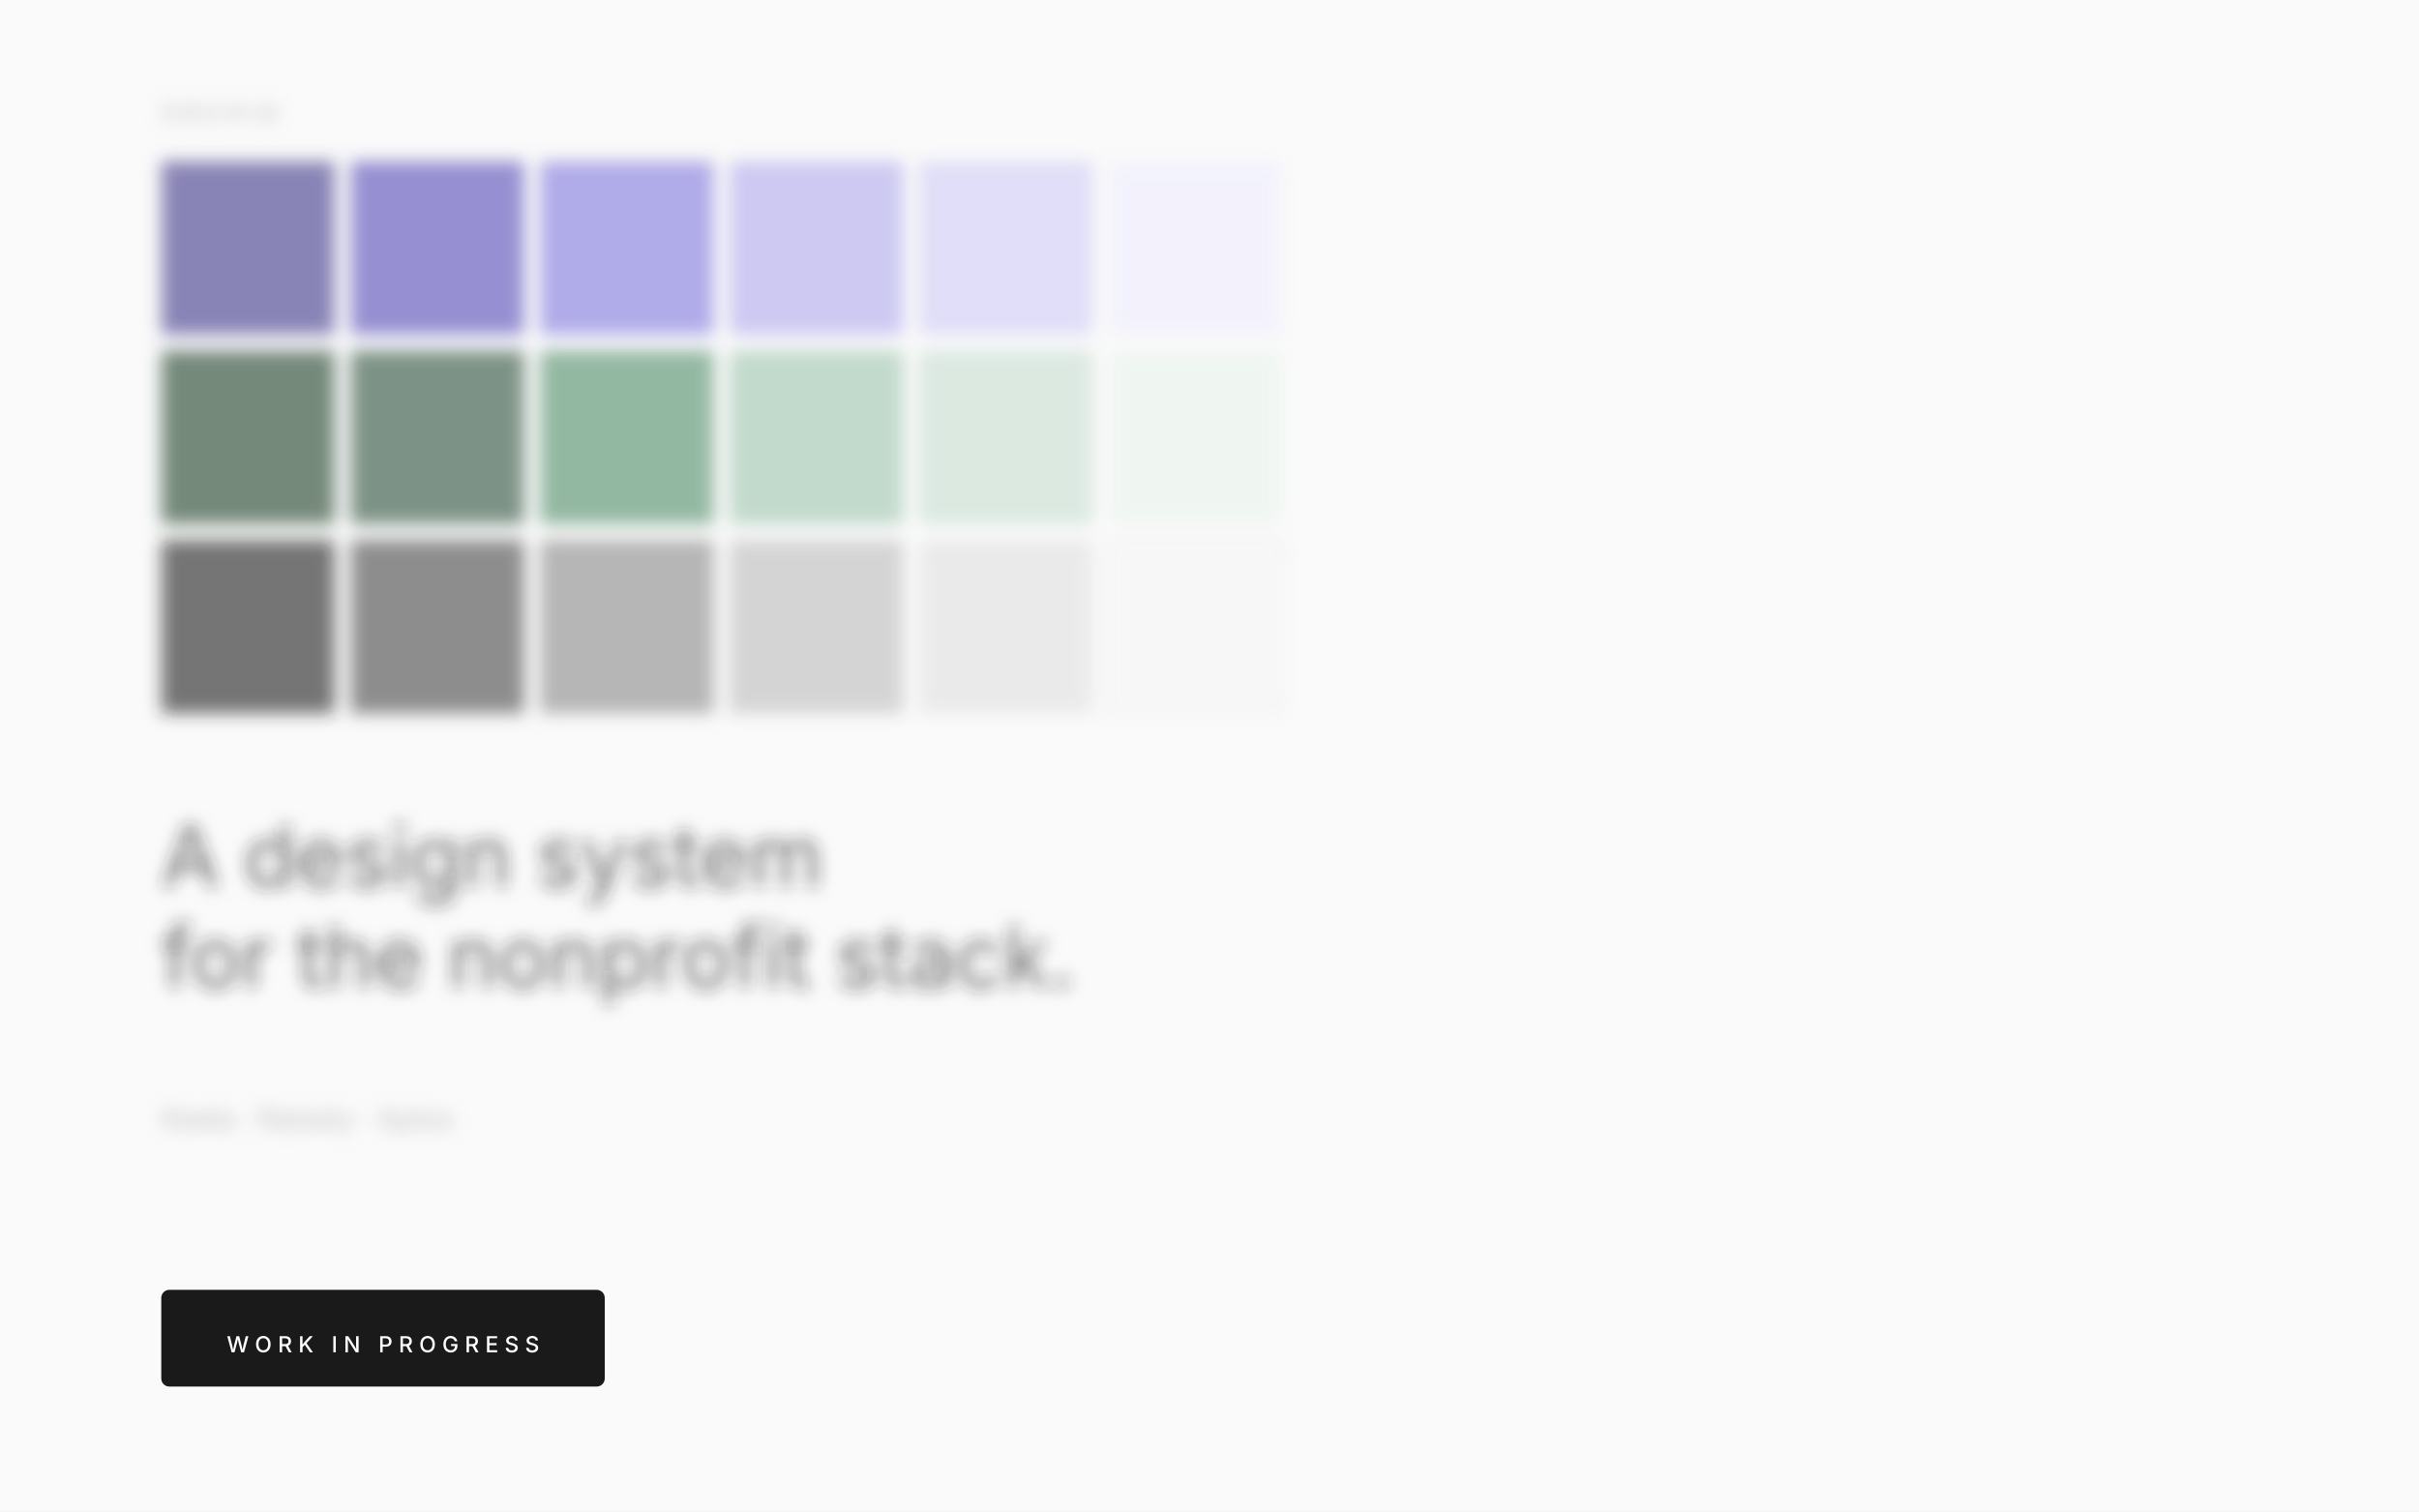
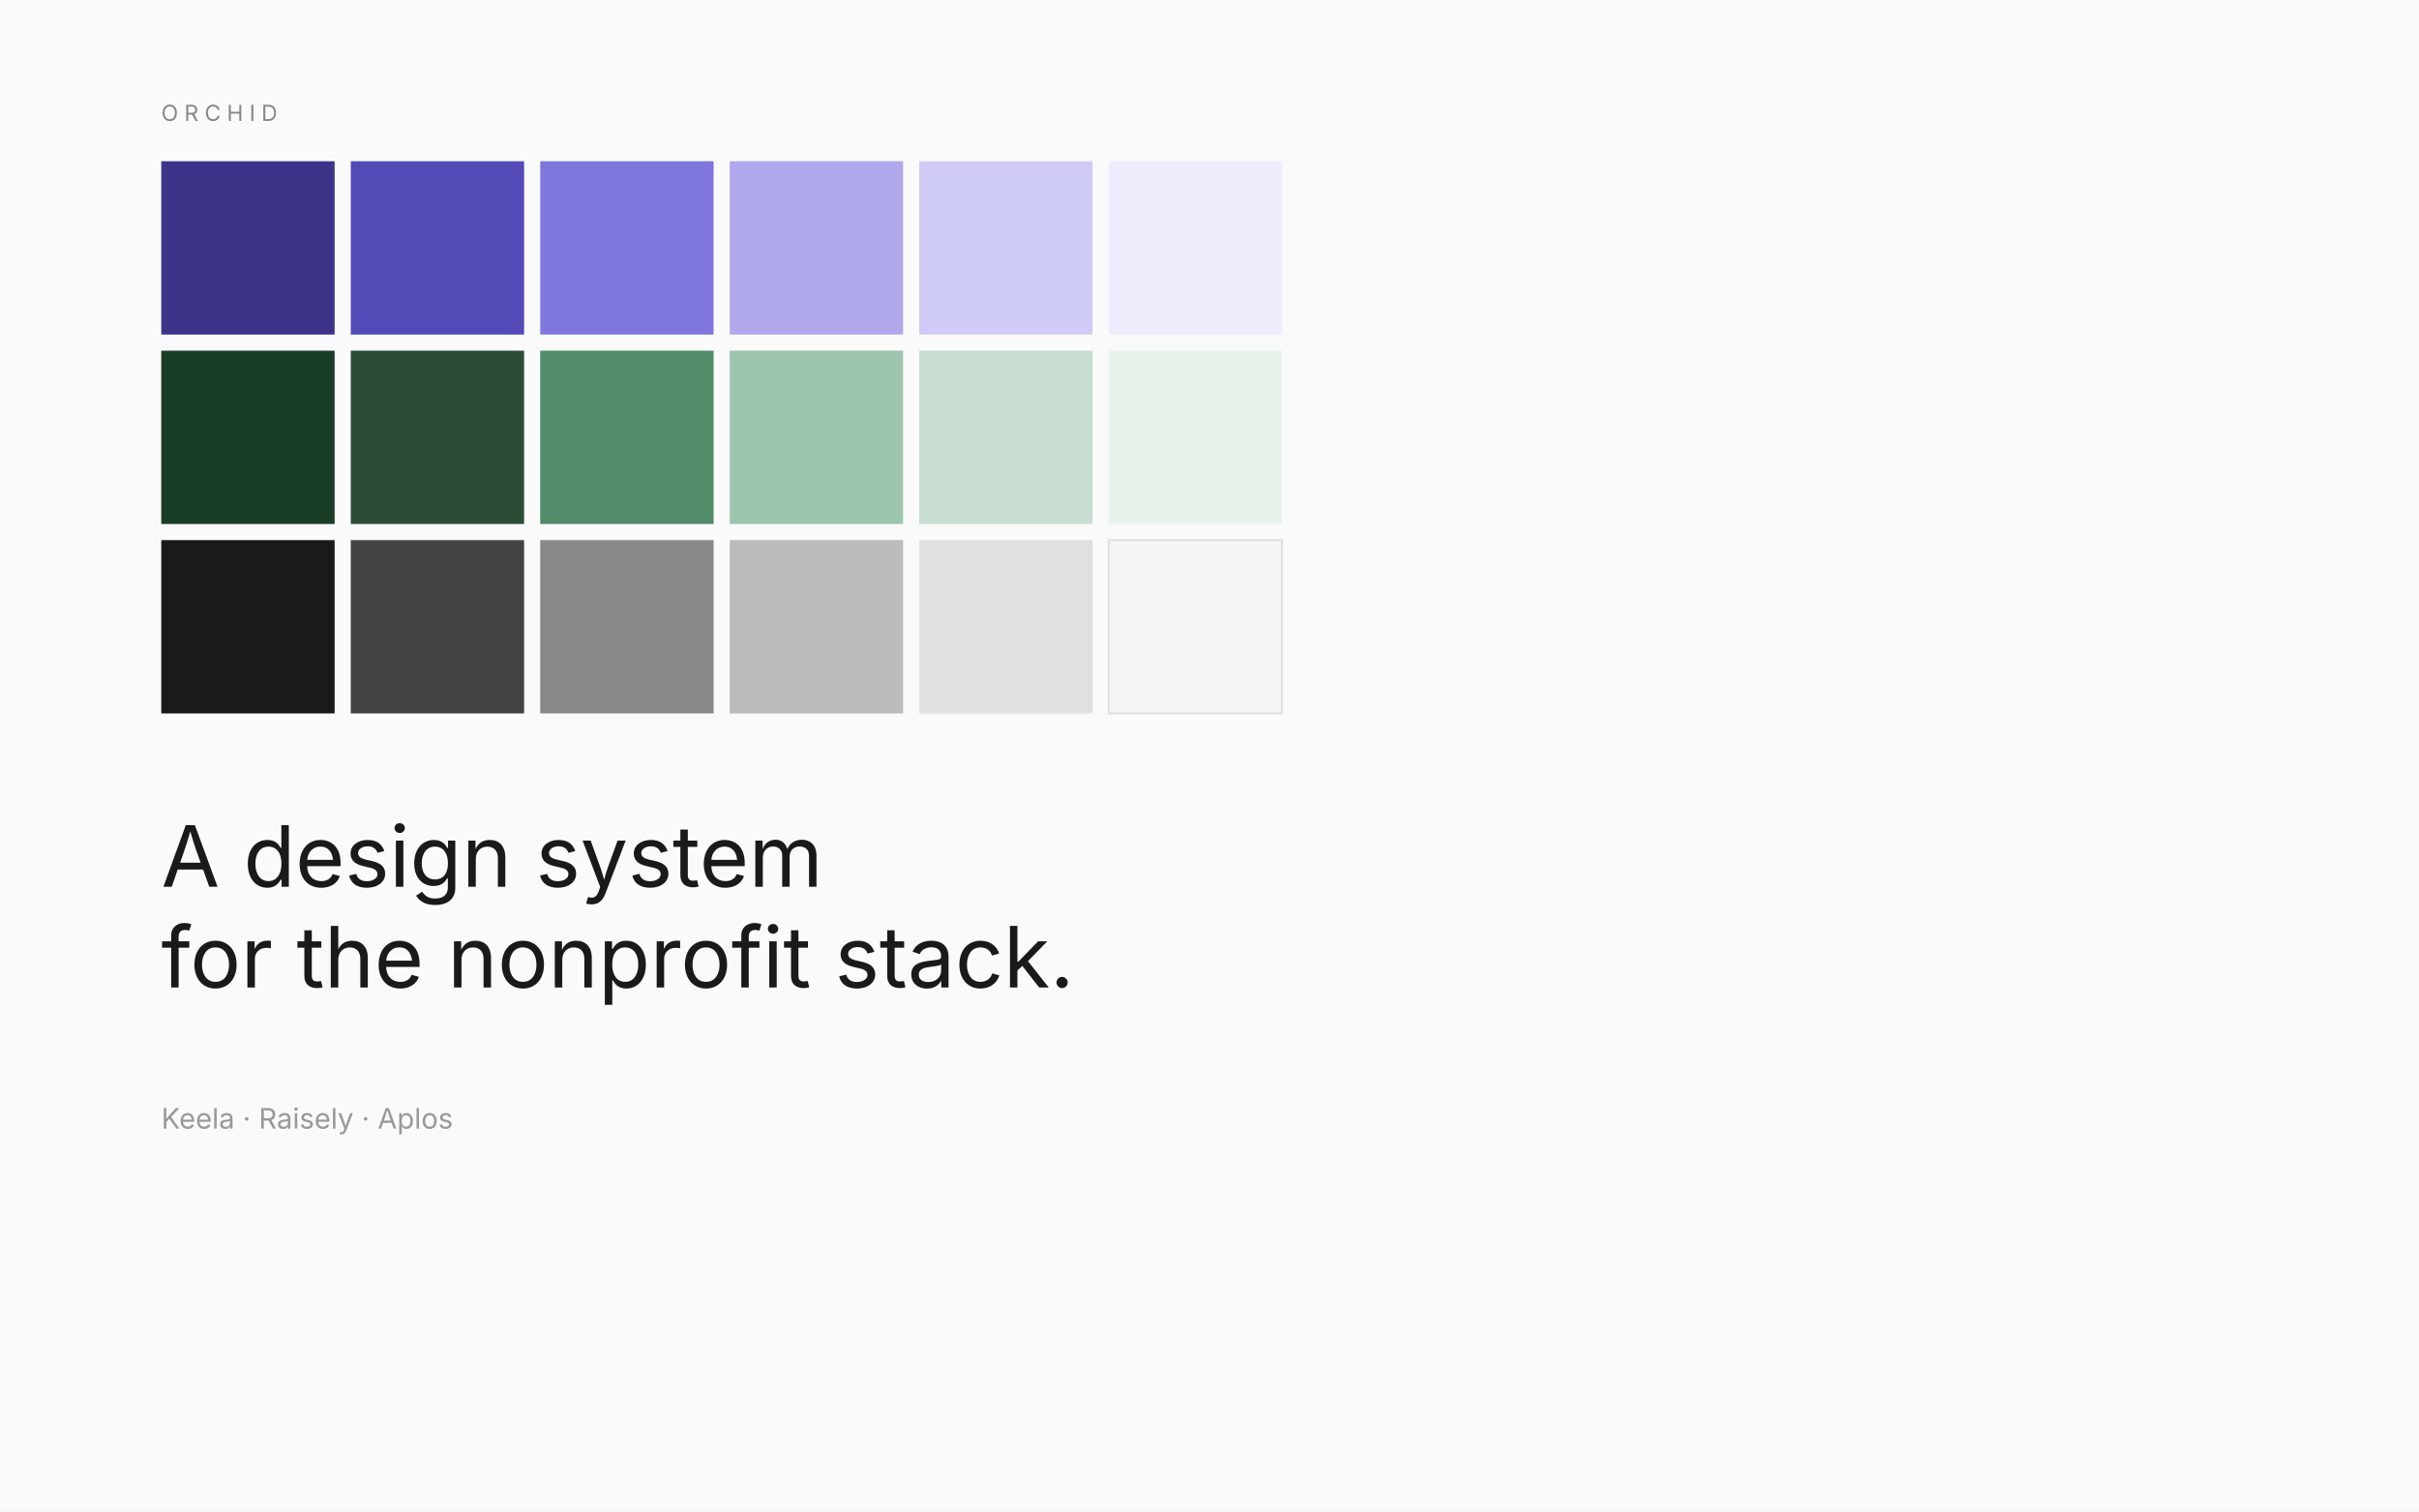
<svg xmlns="http://www.w3.org/2000/svg" viewBox="0 0 1200 750" role="img">
-   <defs>
-     <filter id="blur">
-       <feGaussianBlur stdDeviation="4" />
-     </filter>
-   </defs>
  <rect width="1200" height="750" fill="#FAFAFA" />
-   <g filter="url(#blur)" opacity="0.6">
-     <text x="80" y="60" font-family="system-ui,-apple-system,sans-serif" font-size="11" letter-spacing="3" fill="#888" font-weight="400">ORCHID</text>
-     <rect x="80" y="80" width="86" height="86" fill="#3C3489" />
-     <rect x="174" y="80" width="86" height="86" fill="#534AB7" />
-     <rect x="268" y="80" width="86" height="86" fill="#7F77DD" />
-     <rect x="362" y="80" width="86" height="86" fill="#AFA9EC" />
-     <rect x="456" y="80" width="86" height="86" fill="#CECBF6" />
-     <rect x="550" y="80" width="86" height="86" fill="#EEEDFE" />
-     <rect x="80" y="174" width="86" height="86" fill="#1A3D28" />
-     <rect x="174" y="174" width="86" height="86" fill="#2B4D38" />
-     <rect x="268" y="174" width="86" height="86" fill="#4F8C67" />
-     <rect x="362" y="174" width="86" height="86" fill="#9DC4AD" />
-     <rect x="456" y="174" width="86" height="86" fill="#C6DDD0" />
-     <rect x="550" y="174" width="86" height="86" fill="#E8F3EC" />
-     <rect x="80" y="268" width="86" height="86" fill="#1a1a1a" />
-     <rect x="174" y="268" width="86" height="86" fill="#444444" />
-     <rect x="268" y="268" width="86" height="86" fill="#888888" />
-     <rect x="362" y="268" width="86" height="86" fill="#bbbbbb" />
-     <rect x="456" y="268" width="86" height="86" fill="#e0e0e0" />
-     <rect x="550" y="268" width="86" height="86" fill="#f5f5f5" stroke="#e0e0e0" stroke-width="1" />
-     <text x="80" y="440" font-family="system-ui,-apple-system,sans-serif" font-size="42" fill="#1a1a1a" font-weight="400">A design system</text>
-     <text x="80" y="490" font-family="system-ui,-apple-system,sans-serif" font-size="42" fill="#1a1a1a" font-weight="400">for the nonprofit stack.</text>
-     <text x="80" y="560" font-family="system-ui,-apple-system,sans-serif" font-size="14" fill="#999999" font-weight="400">Keela · Raisely · Aplos</text>
-   </g>
-   <rect x="80" y="640" width="220" height="48" rx="4" fill="#1a1a1a" />
-   <text x="190" y="671" font-family="system-ui,-apple-system,sans-serif" font-size="11" letter-spacing="3" fill="#ffffff" text-anchor="middle" font-weight="500">WORK IN PROGRESS</text>
+   <text x="80" y="60" font-family="system-ui,-apple-system,sans-serif" font-size="11" letter-spacing="3" fill="#888" font-weight="400">ORCHID</text>
+   <rect x="80" y="80" width="86" height="86" fill="#3C3489" />
+   <rect x="174" y="80" width="86" height="86" fill="#534AB7" />
+   <rect x="268" y="80" width="86" height="86" fill="#7F77DD" />
+   <rect x="362" y="80" width="86" height="86" fill="#AFA9EC" />
+   <rect x="456" y="80" width="86" height="86" fill="#CECBF6" />
+   <rect x="550" y="80" width="86" height="86" fill="#EEEDFE" />
+   <rect x="80" y="174" width="86" height="86" fill="#1A3D28" />
+   <rect x="174" y="174" width="86" height="86" fill="#2B4D38" />
+   <rect x="268" y="174" width="86" height="86" fill="#4F8C67" />
+   <rect x="362" y="174" width="86" height="86" fill="#9DC4AD" />
+   <rect x="456" y="174" width="86" height="86" fill="#C6DDD0" />
+   <rect x="550" y="174" width="86" height="86" fill="#E8F3EC" />
+   <rect x="80" y="268" width="86" height="86" fill="#1a1a1a" />
+   <rect x="174" y="268" width="86" height="86" fill="#444444" />
+   <rect x="268" y="268" width="86" height="86" fill="#888888" />
+   <rect x="362" y="268" width="86" height="86" fill="#bbbbbb" />
+   <rect x="456" y="268" width="86" height="86" fill="#e0e0e0" />
+   <rect x="550" y="268" width="86" height="86" fill="#f5f5f5" stroke="#e0e0e0" stroke-width="1" />
+   <text x="80" y="440" font-family="system-ui,-apple-system,sans-serif" font-size="42" fill="#1a1a1a" font-weight="400">A design system</text>
+   <text x="80" y="490" font-family="system-ui,-apple-system,sans-serif" font-size="42" fill="#1a1a1a" font-weight="400">for the nonprofit stack.</text>
+   <text x="80" y="560" font-family="system-ui,-apple-system,sans-serif" font-size="14" fill="#999999" font-weight="400">Keela · Raisely · Aplos</text>
</svg>
